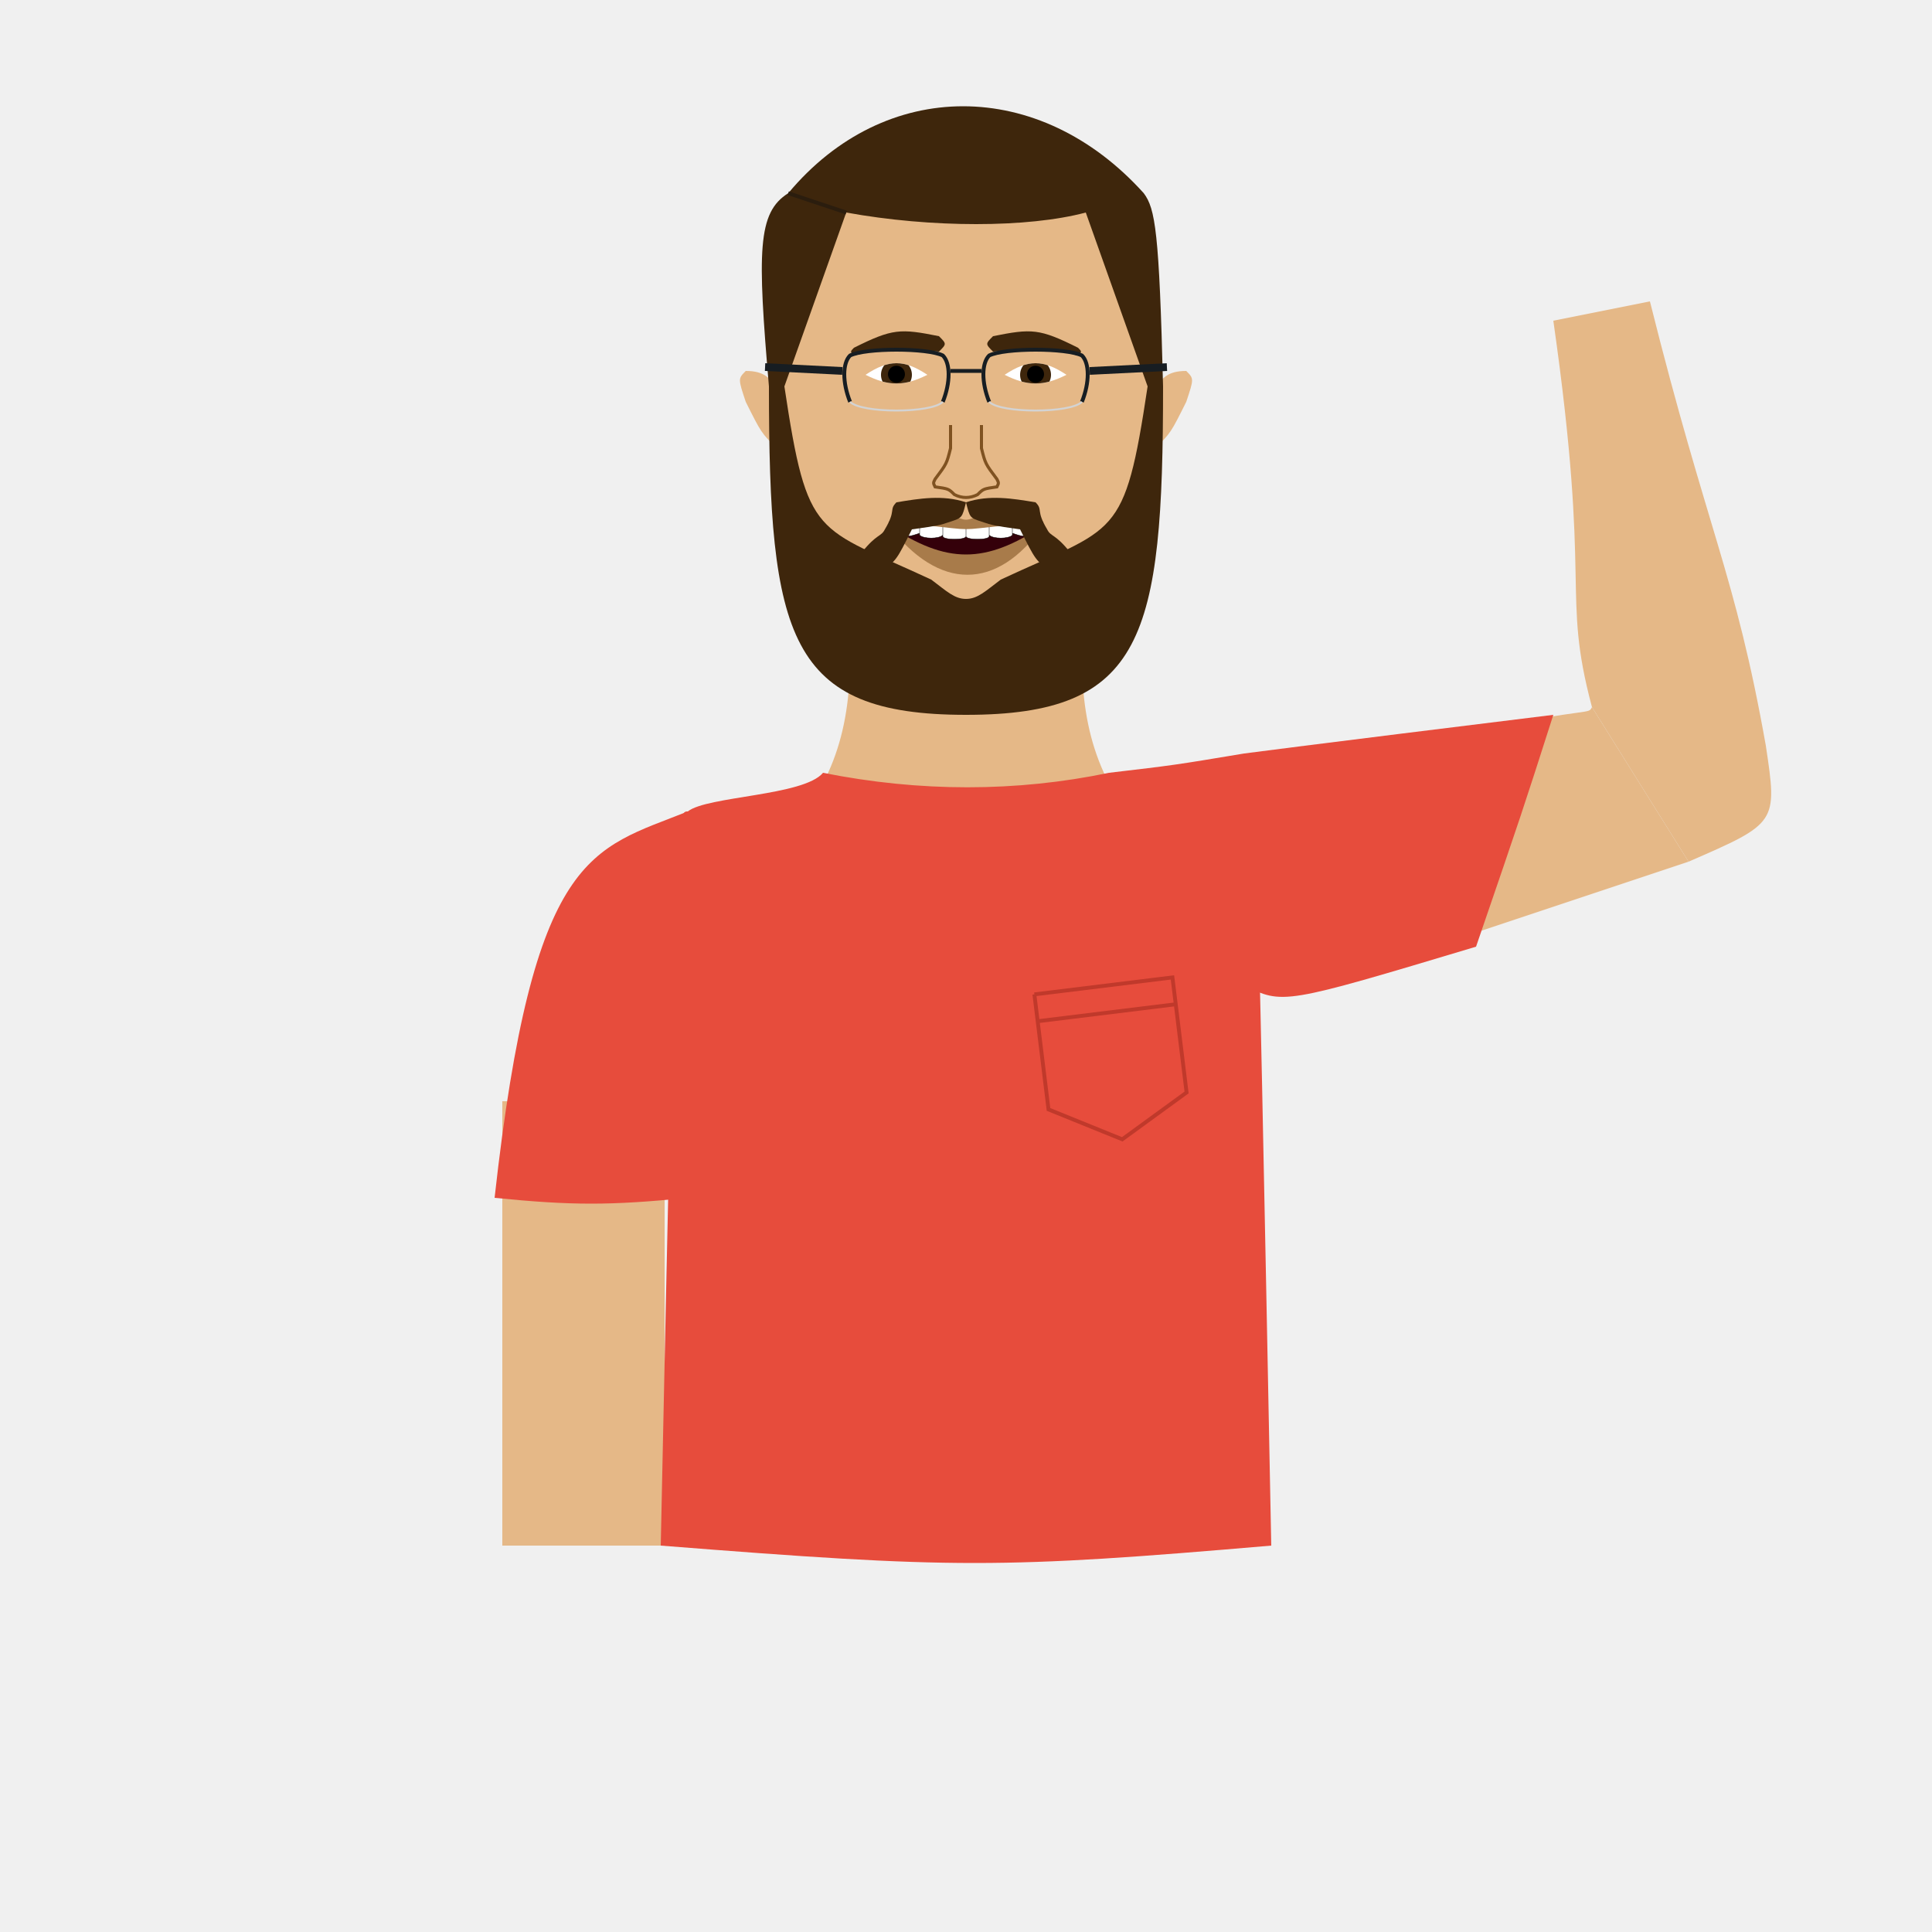
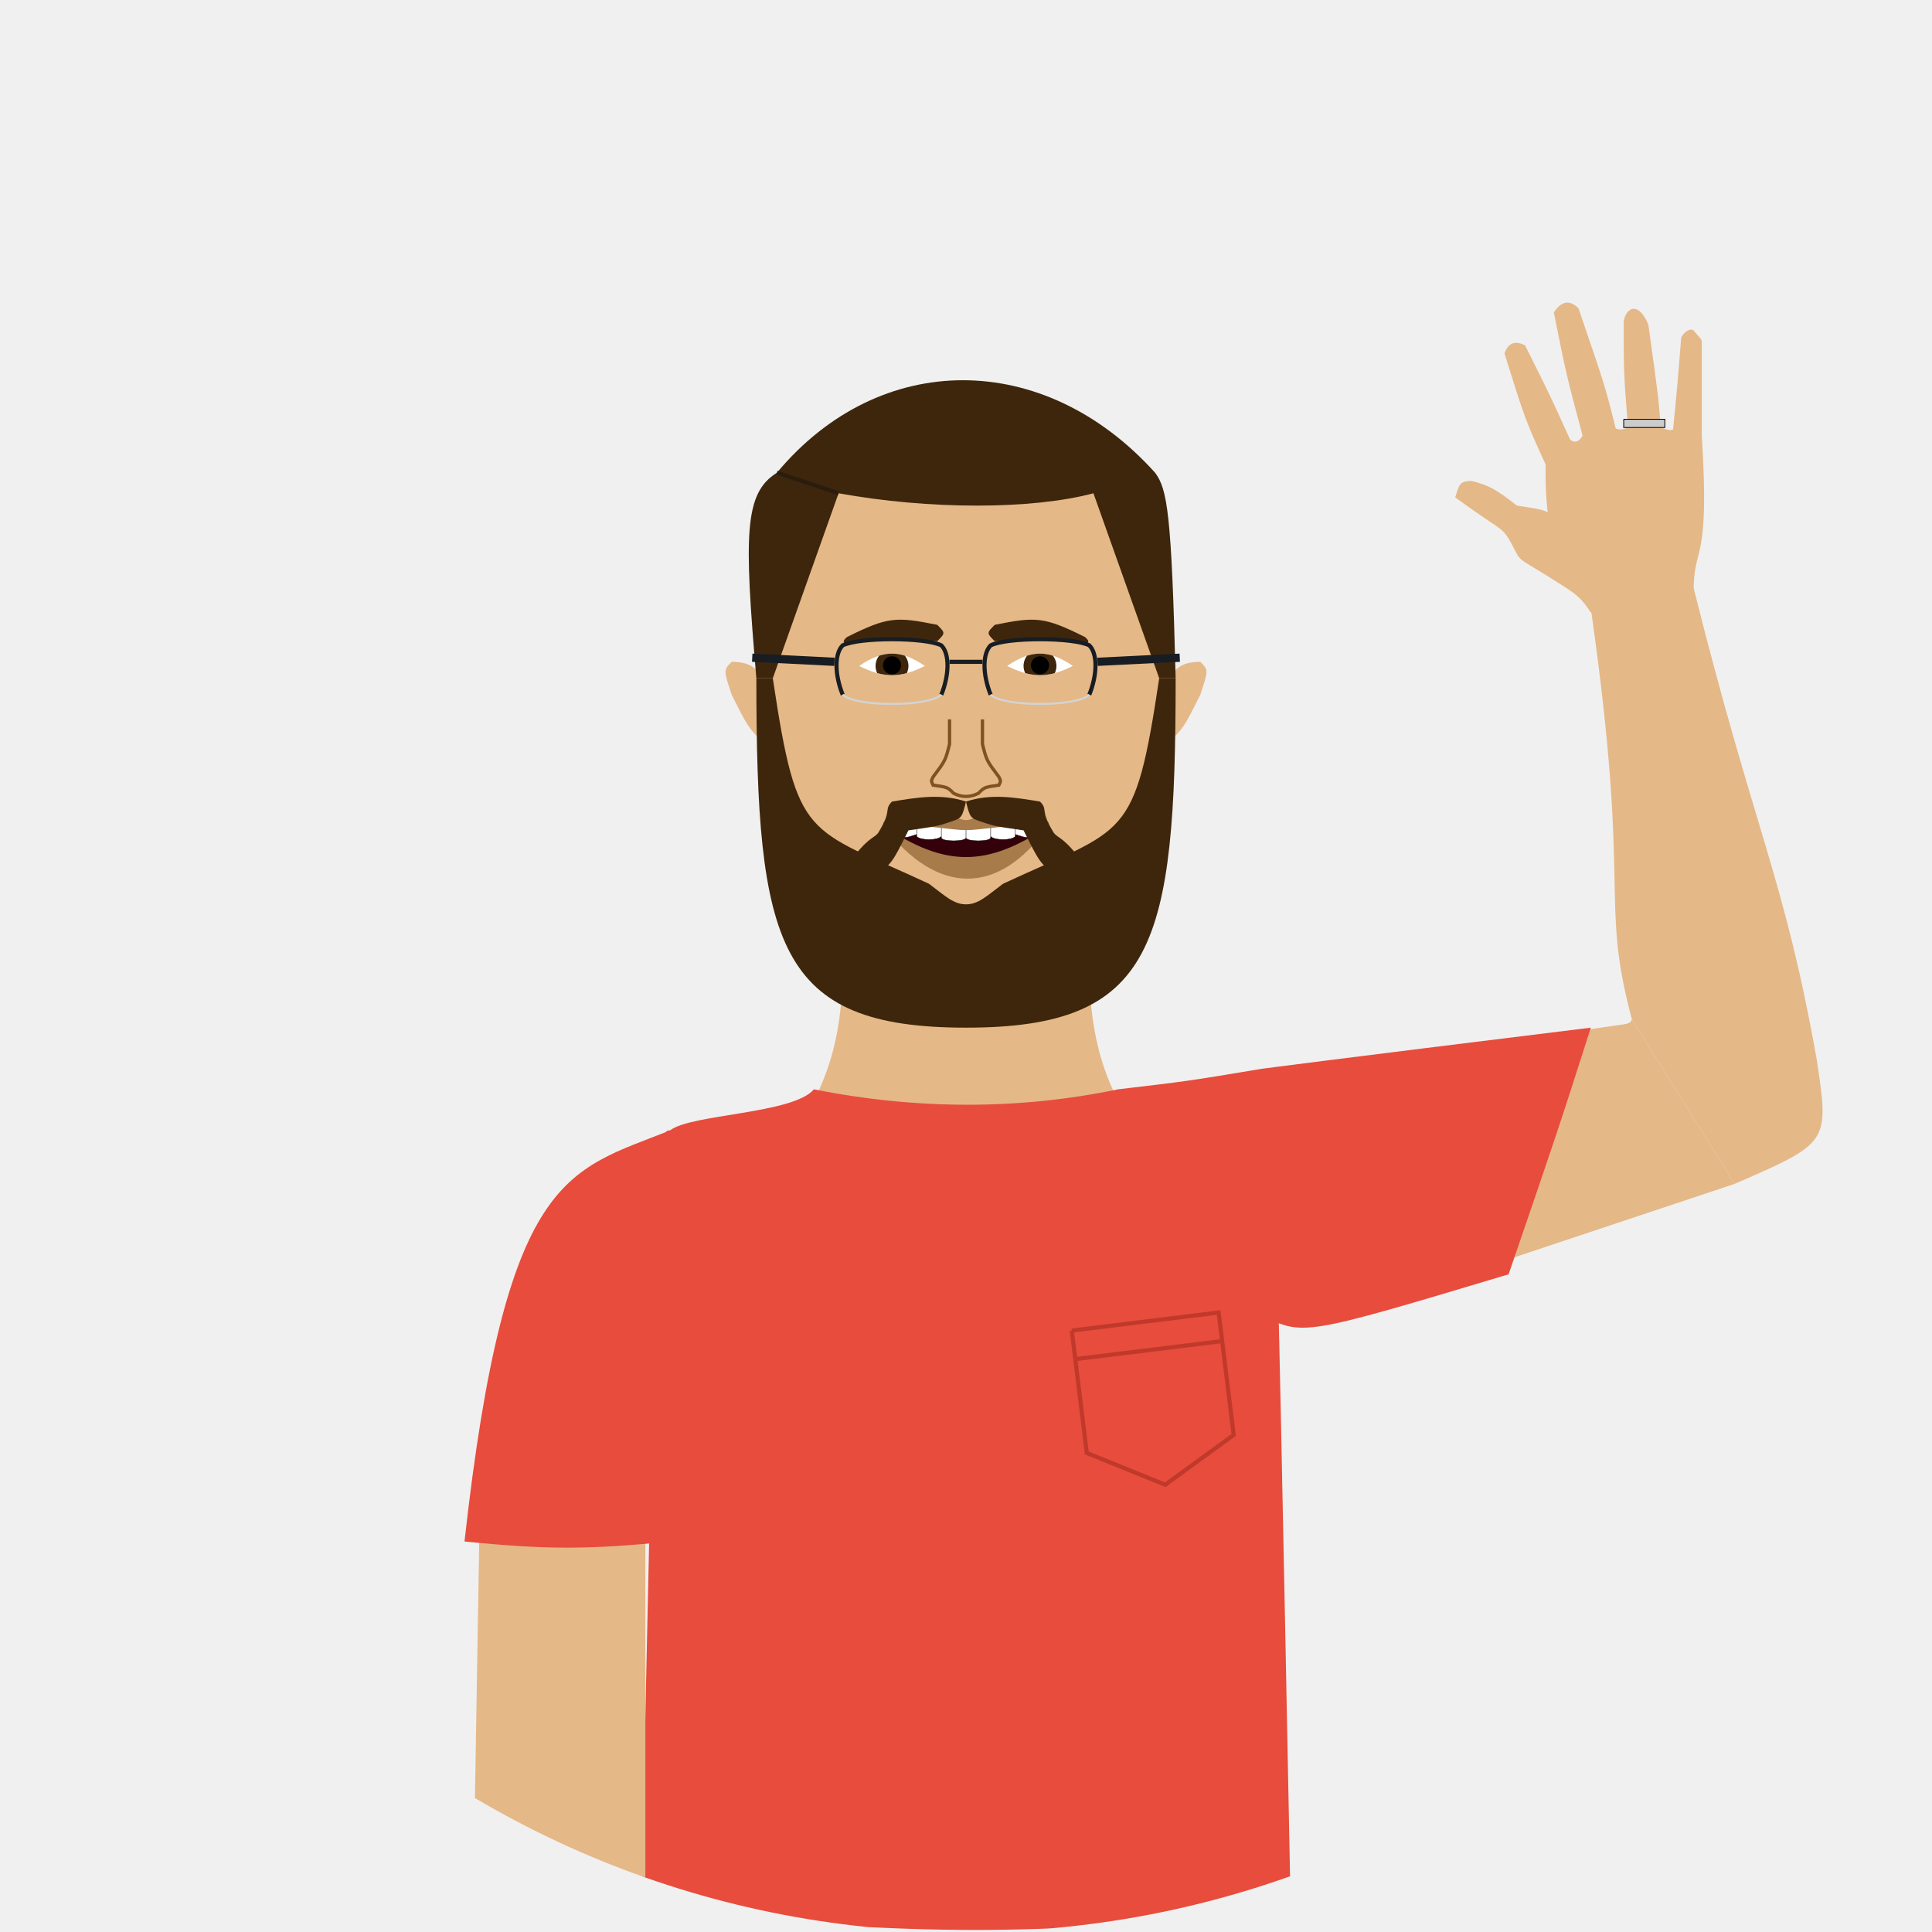
- <svg xmlns="http://www.w3.org/2000/svg" width="500" height="500">
-   <g id="head">
-     <ellipse id="head__base" cx="250" cy="100" rx="50" ry="70" fill="#e5b887" />
-     <path id="neck" d="M 220 170                        c 0,20 -5,35 -20,50                        l 100 0                        c -15,-15 -20,-30 -20,-50                        z" fill="#e5b887" />
-     <g id="ears">
-       <path id="ear--left" d="M 201 100                               c -2,-2 -3,-4 -8,-4                               c -2,2 -2,2 0,8                               c 4,8 4,8 8,12                               z" fill="#e5b887" />
-       <path id="ear--right" d="M 299 100                                c 2,-2 3,-4 8,-4                                c 2,2 2,2 0,8                                c -4,8 -4,8 -8,12                                z" fill="#e5b887" />
-     </g>
-     <g id="eyes">
-       <defs>
-         <clipPath id="eye--left-clippath">
-           <path d="M 240 97                      c -6,-4 -10,-4 -16,0                      c 6,3 10,3 16,0                      z" />
-         </clipPath>
-         <clipPath id="eye--right-clippath">
-           <path d="M 260 97                      c 6,-4 10,-4 16,0                      c -6,3 -10,3 -16,0                      z" />
-         </clipPath>
-       </defs>
-       <g id="eye--left" style="clip-path: url(#eye--left-clippath);">
-         <rect x="223" y="92" width="18" height="10" fill="white" />
-         <circle cx="232" cy="97" r="4" fill="#3E260C" />
-         <circle cx="232" cy="96.85" r="2.2" fill="black" />
+ <svg xmlns="http://www.w3.org/2000/svg" width="470" height="470">
+   <defs>
+     <clipPath id="me-clippath">
+       <circle cx="235" cy="235" r="235" />
+     </clipPath>
+   </defs>
+   <g id="me" style="clip-path: url(#me-clippath);">
+     <g id="head">
+       <ellipse id="head__base" cx="235" cy="165" rx="50" ry="70" fill="#e5b887" />
+       <path id="neck" d="M 205 235                          c 0,20 -5,35 -20,50                          l 100 0                          c -15,-15 -20,-30 -20,-50                          z" fill="#e5b887" />
+       <g id="ears">
+         <path id="ear--left" d="M 186 165                                 c -2,-2 -3,-4 -8,-4                                 c -2,2 -2,2 0,8                                 c 4,8 4,8 8,12                                 z" fill="#e5b887" />
+         <path id="ear--right" d="M 284 165                                  c 2,-2 3,-4 8,-4                                  c 2,2 2,2 0,8                                  c -4,8 -4,8 -8,12                                  z" fill="#e5b887" />
      </g>
-       <g id="eye--right" style="clip-path: url(#eye--right-clippath);">
-         <rect x="259" y="92" width="18" height="10" fill="white" />
-         <circle cx="268" cy="97" r="4" fill="#3E260C" />
-         <circle cx="268" cy="96.85" r="2.2" fill="black" />
+       <g id="eyes">
+         <defs>
+           <clipPath id="eye--left-clippath">
+             <path d="M 225 162                        c -6,-4 -10,-4 -16,0                        c 6,3 10,3 16,0                        z" />
+           </clipPath>
+           <clipPath id="eye--right-clippath">
+             <path d="M 245 162                        c 6,-4 10,-4 16,0                        c -6,3 -10,3 -16,0                        z" />
+           </clipPath>
+         </defs>
+         <g id="eye--left" style="clip-path: url(#eye--left-clippath);">
+           <rect x="208" y="157" width="18" height="10" fill="white" />
+           <circle cx="217" cy="162" r="4" fill="#3E260C" />
+           <circle cx="217" cy="161.85" r="2.2" fill="black" />
+         </g>
+         <g id="eye--right" style="clip-path: url(#eye--right-clippath);">
+           <rect x="244" y="157" width="18" height="10" fill="white" />
+           <circle cx="253" cy="162" r="4" fill="#3E260C" />
+           <circle cx="253" cy="161.85" r="2.2" fill="black" />
+         </g>
+       </g>
+       <g id="nose">
+         <path stroke="#7f5221" stroke-width=".8" fill="transparent" d="M 231 175                                                                      l 0 6                                                                      c -1,4 -1,4 -4,8                                                                      c -.5,1 -.5,1 0,2                                                                      c 3.5,.5 3.5,.5 5,2                                                                      c 2,1 4,1 6,0                                                                      c 1.5,-1.5 1.5,-1.5 5,-2                                                                      c .5,-1 .5,-1 0,-2                                                                      c -3,-4 -3,-4 -4 -8                                                                      l 0 -6" />
+       </g>
+       <g id="mouth">
+         <path id="mouth__inside" fill="#34000a" d="M 215 200                                                  l 40 0                                                  l 0 3                                                  c -15,10 -25,10 -40,0 z" />
+         <path id="mouth__teeth" stroke="black" stroke-width=".1" fill="white" d="M 217 200                                                                                  l 36 0                                                                                  l 0 3                                                                                  c -3,1 -3,1 -6,0                                                                                  l 0 -3                                                                                  l 0 3.5                                                                                  c -1,1 -5,1 -6,0                                                                                  l 0 -3.5                                                                                  l 0 3.8                                                                                  c 0,1 -6,1 -6,0                                                                                  l 0 -3.8                                                                                  l 0 3.8                                                                                  c 0,1 -6,1 -6,0                                                                                  l 0 -3.8                                                                                  l 0 3.5                                                                                  c -1,1 -5,1 -6,0                                                                                  l 0 -3.5                                                                                  l 0 3                                                                                  c -3,1 -3,1 -6,0                                                                                  l 0 -3" />
+         <path id="mouth__lip--top" fill="#a87b4a" d="M 230 198                                                      c 6,2 4,2 10,0                                                      l 5 3                                                      c -12,1.25 -8,1.25 -20,0                                                      z" />
+         <path id="mouth__lip--bottom" fill="#a87b4a" d="M 215 201                                                         c 15,10 25,10 40,0                                                         c -12,17 -27,17 -40,0" />
+       </g>
+       <g id="hair">
+         <path d="M 184 165                  c -3,-35 -3,-45 5,-50                  l 15 5                  l -16 45" fill="#3E260C" />
+         <path d="M 189 115                  c 25,-30 65,-30 92,0                  c 3,4 4,10 5,50                  l -4 0                  l -16 -45                  c -15,4 -40,4 -62,0" fill="#3E260C" />
+         <path d="M 189 115                  l 15 5" stroke="#2b1d0e" stroke-width="1" />
+       </g>
+       <g id="beard">
+         <path d="M 184 165                  c 0,65 5,85 51,85                  l 0 -30                  c -3,0 -5,-2 -9,-5                  c -30,-14 -32,-10 -38,-50                  z" fill="#3E260C" />
+         <path d="M 286 165                  c 0,65 -5,85 -51,85                  l 0 -30                  c 3,0 5,-2 9,-5                  c 30,-14 32,-10 38,-50                  z" fill="#3E260C" />
+       </g>
+       <g id="mustache">
+         <path id="mustache--left" d="M 235 195                                       c -6,-2 -12,-1 -18,0                                       c -2,2 0,2 -3,7                                       c -1,2 -2,1 -6,6                                       l 5 5                                       c 4,-3 4,-3 8,-11                                       c 7,-1 7,-1 10,-2                                       c 3,-1 3,-1 4,-5                                      z" fill="#3E260C" />
+         <path id="mustache--right" d="M 235 195                                       c 6,-2 12,-1 18,0                                       c 2,2 0,2 3,7                                       c 1,2 2,1 6,6                                       l -5 5                                       c -4,-3 -4,-3 -8,-11                                       c -7,-1 -7,-1 -10,-2                                       c -3,-1 -3,-1 -4,-5                                       z" fill="#3E260C" />
+       </g>
+       <g id="eyebrows">
+         <path id="eyebrows--left" d="M 228 152                                      c -10,-2 -12,-2 -22,3                                      c -1,1 -1,1 0,2                                      c 8,-2 8,-2 22,-1                                      c 2,-2 2,-2 0,-4                                      z" fill="#3E260C" />
+         <path id="eyebrows--right" d="M 242 152                                      c 10,-2 12,-2 22,3                                      c 1,1 1,1 0,2                                      c -8,-2 -8,-2 -22,-1                                      c -2,-2 -2,-2 0,-4                                      z" fill="#3E260C" />
+       </g>
+       <g id="glasses">
+         <line id="glasses__earpiece--left" x1="183" y1="160" x2="203" y2="161" stroke="#171d22" stroke-width="2" />
+         <line id="glasses__earpiece--right" x1="267" y1="161" x2="287" y2="160" stroke="#171d22" stroke-width="2" />
+         <g id="glasses__eyepiece--left">
+           <path stroke="#171d22" fill="transparent" d="M 205 169                                                        c -2,-5 -2,-10 0,-12                                                        c 4,-2 20,-2 24,0                                                        c 2,2 2,7 0,12" />
+           <path stroke="#d3d3d3" stroke-width=".5" fill="transparent" d="M 205 169                                                                          c 3,3 21,3 24,0" />
+         </g>
+         <g id="glasses__eyepiece--right">
+           <path stroke="#171d22" fill="transparent" d="M 265 169                                                        c 2,-5 2,-10 0,-12                                                        c -4,-2 -20,-2 -24,0                                                        c -2,2 -2,7 0,12" />
+           <path stroke="#d3d3d3" stroke-width=".5" fill="transparent" d="M 265 169                                                                          c -3,3 -21,3 -24,0" />
+         </g>
+         <path id="glasses_nosepiece" stroke="#171d22" fill="transparent" d="M 231 161                                                                             l 8 0" />
      </g>
    </g>
-     <g id="nose">
-       <path stroke="#7f5221" stroke-width=".8" fill="transparent" d="M 246 110                                                                    l 0 6                                                                    c -1,4 -1,4 -4,8                                                                    c -.5,1 -.5,1 0,2                                                                    c 3.5,.5 3.5,.5 5,2                                                                    c 2,1 4,1 6,0                                                                    c 1.5,-1.5 1.5,-1.5 5,-2                                                                    c .5,-1 .5,-1 0,-2                                                                    c -3,-4 -3,-4 -4 -8                                                                    l 0 -6" />
-     </g>
-     <g id="mouth">
-       <path id="mouth__inside" fill="#34000a" d="M 230 135                                                l 40 0                                                l 0 3                                                c -15,10 -25,10 -40,0 z" />
-       <path id="mouth__teeth" stroke="black" stroke-width=".1" fill="white" d="M 232 135                                                                                l 36 0                                                                                l 0 3                                                                                c -3,1 -3,1 -6,0                                                                                l 0 -3                                                                                l 0 3.5                                                                                c -1,1 -5,1 -6,0                                                                                l 0 -3.5                                                                                l 0 3.8                                                                                c 0,1 -6,1 -6,0                                                                                l 0 -3.8                                                                                l 0 3.8                                                                                c 0,1 -6,1 -6,0                                                                                l 0 -3.8                                                                                l 0 3.5                                                                                c -1,1 -5,1 -6,0                                                                                l 0 -3.5                                                                                l 0 3                                                                                c -3,1 -3,1 -6,0                                                                                l 0 -3" />
-       <path id="mouth__lip--top" fill="#a87b4a" d="M 245 133                                                    c 6,2 4,2 10,0                                                    l 5 3                                                    c -12,1.25 -8,1.25 -20,0                                                    z" />
-       <path id="mouth__lip--bottom" fill="#a87b4a" d="M 230 136                                                       c 15,10 25,10 40,0                                                       c -12,17 -27,17 -40,0" />
-     </g>
-     <g id="hair">
-       <path d="M 199 100                c -3,-35 -3,-45 5,-50                l 15 5                l -16 45" fill="#3E260C" />
-       <path d="M 204 50                c 25,-30 65,-30 92,0                c 3,4 4,10 5,50                l -4 0                l -16 -45                c -15,4 -40,4 -62,0" fill="#3E260C" />
-       <path d="M 204 50                l 15 5" stroke="#2b1d0e" stroke-width="1" />
-     </g>
-     <g id="beard">
-       <path d="M 199 100                c 0,65 5,85 51,85                l 0 -30                c -3,0 -5,-2 -9,-5                c -30,-14 -32,-10 -38,-50                z" fill="#3E260C" />
-       <path d="M 301 100                c 0,65 -5,85 -51,85                l 0 -30                c 3,0 5,-2 9,-5                c 30,-14 32,-10 38,-50                z" fill="#3E260C" />
-     </g>
-     <g id="mustache">
-       <path id="mustache--left" d="M 250 130                                     c -6,-2 -12,-1 -18,0                                     c -2,2 0,2 -3,7                                     c -1,2 -2,1 -6,6                                     l 5 5                                     c 4,-3 4,-3 8,-11                                     c 7,-1 7,-1 10,-2                                     c 3,-1 3,-1 4,-5                                    z" fill="#3E260C" />
-       <path id="mustache--right" d="M 250 130                                     c 6,-2 12,-1 18,0                                     c 2,2 0,2 3,7                                     c 1,2 2,1 6,6                                     l -5 5                                     c -4,-3 -4,-3 -8,-11                                     c -7,-1 -7,-1 -10,-2                                     c -3,-1 -3,-1 -4,-5                                     z" fill="#3E260C" />
-     </g>
-     <g id="eyebrows">
-       <path id="eyebrows--left" d="M 243 87                                    c -10,-2 -12,-2 -22,3                                    c -1,1 -1,1 0,2                                    c 8,-2 8,-2 22,-1                                    c 2,-2 2,-2 0,-4                                    z" fill="#3E260C" />
-       <path id="eyebrows--right" d="M 257 87                                    c 10,-2 12,-2 22,3                                    c 1,1 1,1 0,2                                    c -8,-2 -8,-2 -22,-1                                    c -2,-2 -2,-2 0,-4                                    z" fill="#3E260C" />
-     </g>
-     <g id="glasses">
-       <line id="glasses__earpiece--left" x1="198" y1="95" x2="218" y2="96" stroke="#171d22" stroke-width="2" />
-       <line id="glasses__earpiece--right" x1="282" y1="96" x2="302" y2="95" stroke="#171d22" stroke-width="2" />
-       <g id="glasses__eyepiece--left">
-         <path stroke="#171d22" fill="transparent" d="M 220 104                                                      c -2,-5 -2,-10 0,-12                                                      c 4,-2 20,-2 24,0                                                      c 2,2 2,7 0,12" />
-         <path stroke="#d3d3d3" stroke-width=".5" fill="transparent" d="M 220 104                                                                        c 3,3 21,3 24,0" />
+     <g id="upper-body">
+       <g id="upper-body__torso">
+         <path id="torso__shirt" fill="#e74c3c" d="M 198 265                                                   c 25,5 50,5 74,0                                                   c 17,-2 17,-2 35,-5                                                   c 3,0 3,0 7,205                                                   c -70,6 -82,6 -158,0                                                   c 4,-190 4,-190 7,-190                                                   c 5,-4 30,-4 35,-10" />
+         <path id="torso__shirt__pocket" stroke="#c0392b" fill="transparent" d="M 255 320                                                                         l 36 0                                                                         l 0 30                                                                         l -18 10                                                                         l -18 -10                                                                         l 0 -30                                                                         M 255 327                                                                         l 36 0" transform="rotate(-7 288 275)" />
      </g>
-       <g id="glasses__eyepiece--right">
-         <path stroke="#171d22" fill="transparent" d="M 280 104                                                      c 2,-5 2,-10 0,-12                                                      c -4,-2 -20,-2 -24,0                                                      c -2,2 -2,7 0,12" />
-         <path stroke="#d3d3d3" stroke-width=".5" fill="transparent" d="M 280 104                                                                        c -3,3 -21,3 -24,0" />
+       <g id="upper-body__arm--left">
+         <path id="arm--left__arm" fill="#e5b887" d="M 117 350                                                     l -2 120                                                     l 42 0                                                     l 0 -120                                                     l -42 0" />
+         <path id="arm--left__sleeve" fill="#e74c3c" d="M 163 275                                                        c -25,10 -40,10 -50,100                                                        c 20,2 30,2 50,0                                                        l 0 -100" />
      </g>
-       <path id="glasses_nosepiece" stroke="#171d22" fill="transparent" d="M 246 96                                                                           l 8 0" />
-     </g>
-   </g>
-   <g id="upper-body">
-     <g id="upper-body__arm--left">
-       <path id="arm--left__arm" fill="#e5b887" d="M 130 285                                                   l 0 115                                                   l 42 0                                                   l 0 -115                                                   l -42 0" />
-       <path id="arm--left__sleeve" fill="#e74c3c" d="M 178 210                                                      c -25,10 -40,10 -50,100                                                      c 20,2 30,2 50,0                                                      l 0 -100" />
-     </g>
-     <g id="upper-body__arm--right">
-       <path id="arm--right-upper" fill="#e5b887" d="M 382 189                                                   c 30,-6 29,-4 30,-6                                                   l 25 40                                                   l -60 20" />
-       <path id="arm--right-lower" fill="#e5b887" d="M 412 183                                                     c -8,-30 0,-30 -10,-100                                                     l 25 -5                                                     c 15,60 22,70 30,115                                                     c 3,20 3,20 -20,30" />
-       <path id="arm--right__sleeve" fill="#e74c3c" d="M 322 195                                                       c 0,0 15,-2 80,-10                                                       c -8,25 -8,25 -20,60                                                       c -50,15 -50,15 -60,10                                                       l 0 -50" />
-     </g>
-     <g id="upper-body__torso">
-       <path id="torso__shirt" fill="#e74c3c" d="M 213 200                                                 c 25,5 50,5 74,0                                                 c 17,-2 17,-2 35,-5                                                 c 3,0 3,0 7,205                                                 c -70,6 -82,6 -158,0                                                 c 4,-190 4,-190 7,-190                                                 c 5,-4 30,-4 35,-10" />
-       <path id="torso__shirt__pocket" stroke="#c0392b" fill="transparent" d="M 270 255                                                                       l 36 0                                                                       l 0 30                                                                       l -18 10                                                                       l -18 -10                                                                       l 0 -30                                                                       M 270 262                                                                       l 36 0" transform="rotate(-7 288 275)" />
+       <g id="upper-body__arm--right">
+         <path id="arm--right-upper" fill="#e5b887" d="M 367 254                                                     c 30,-6 29,-4 30,-6                                                     l 25 40                                                     l -60 20" />
+         <path id="arm--right-lower" fill="#e5b887" d="M 397 248                                                       c -8,-30 0,-30 -10,-100                                                       l 25 -5                                                       c 15,60 22,70 30,115                                                       c 3,20 3,20 -20,30" />
+         <path id="arm--right-hand" fill="#e5b887" d="M 387,149                                                      c -2,-3 -3,-4 -6,-6                                                      c -14,-9 -10,-5 -14,-12                                                      c -2,-3 -2,-2 -13,-10                                                       c 1,-3 1,-4 4,-4                                                       c 4,1 6,2 11,6                                                      c 6,1 10,1 8,5                                                       c -1,-6 -1,-10 -1,-15                                                       c -5,-11 -5,-11 -10,-27                                                      c 1,-3 3,-3 5,-2                                                      c 6,12 6,12 11,23                                                       c 1,.7 2,.7 3,-1                                                       c -4,-15 -4,-15 -7,-30                                                      c 2,-3 4,-3 6,-1                                                      c 6.5,19 6.5,19 9,29                                                       c 0,.7 3,.7 3,-.5                                                       c -1,-13 -1,-13 -1,-25.5                                                      c 1,-4 4,-4 6,1                                                      c 2.5,18 2.5,18 3,25                                                       c 2,.7 2,.7 3,0.5                                                       c 1,-10 1,-10 2,-22.5                                                      c 2,-3 4,-2 5,1                                                      l 0,23                                                       c 2,32 -2,26 -2,38                                                      z" />
+         <path id="hand--right__ring" stroke="black" stroke-width=".2" fill="#cccccc" d="M 395 102                                                                                         l 10 0                                                                                         l 0 2                                                                                         l -10 0                                                                                         l 0 -2" />
+         <path id="arm--right__sleeve" fill="#e74c3c" d="M 307 260                                                         c 0,0 15,-2 80,-10                                                         c -8,25 -8,25 -20,60                                                         c -50,15 -50,15 -60,10                                                         l 0 -50" />
+       </g>
    </g>
  </g>
</svg>
